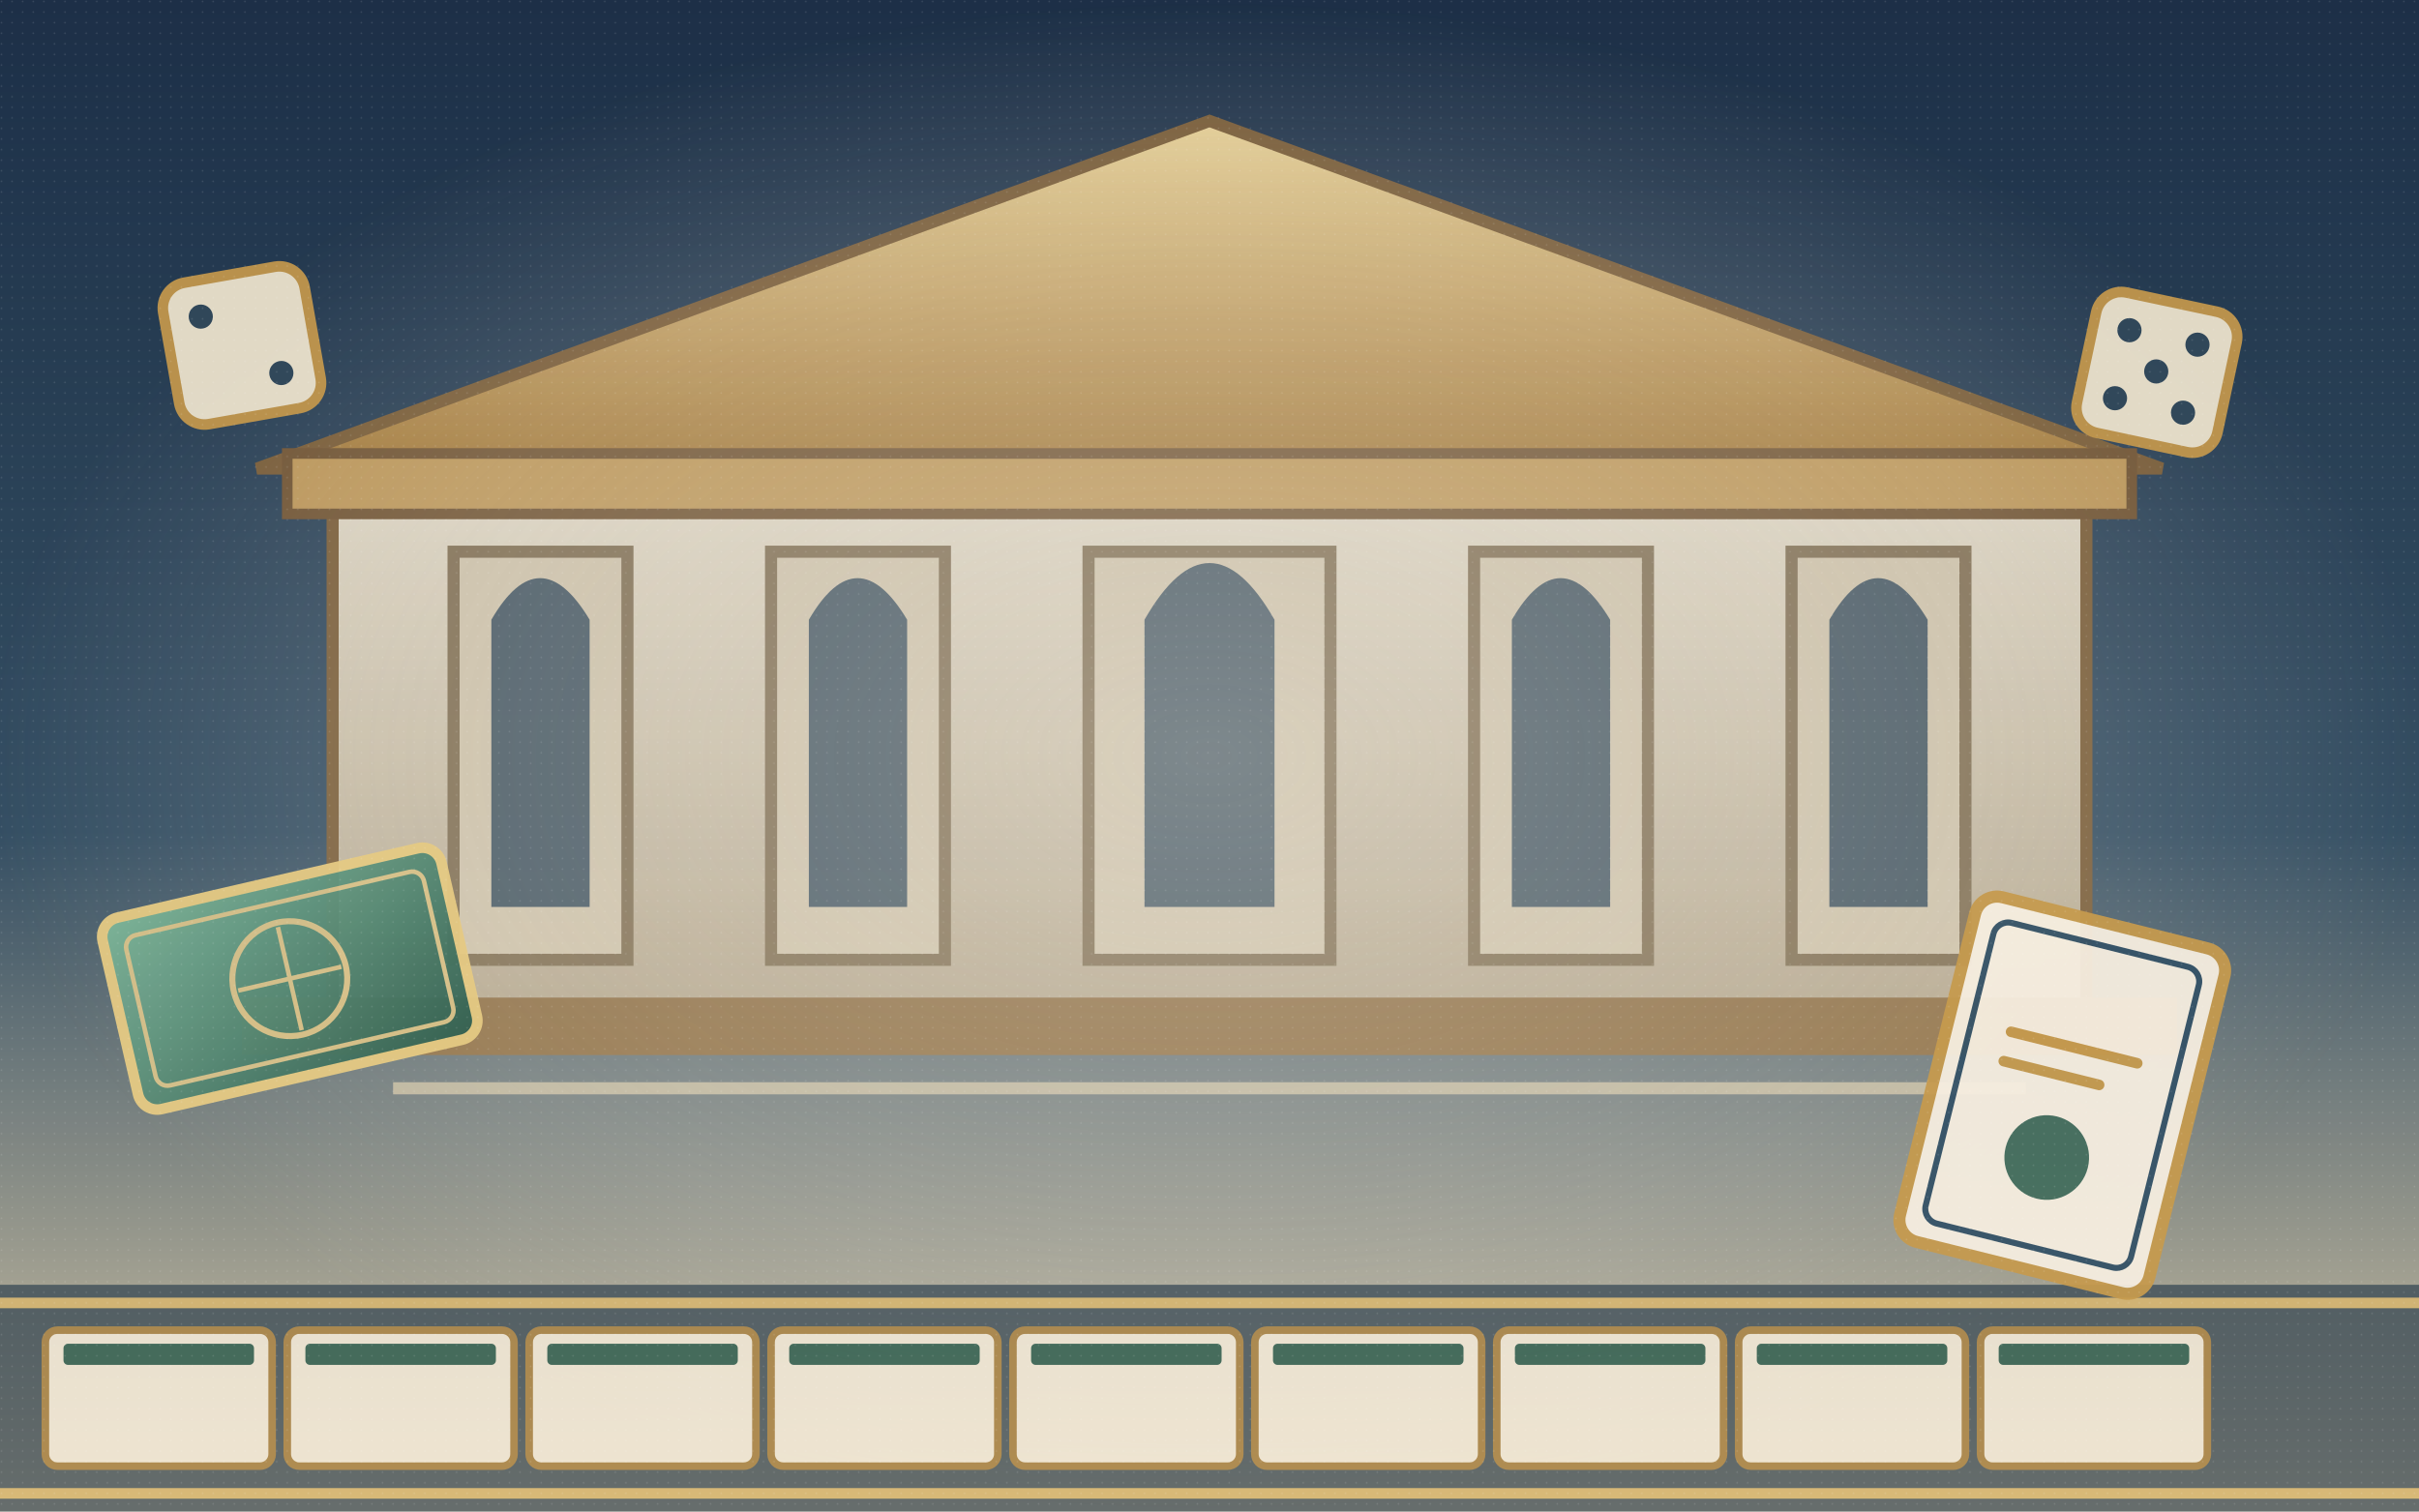
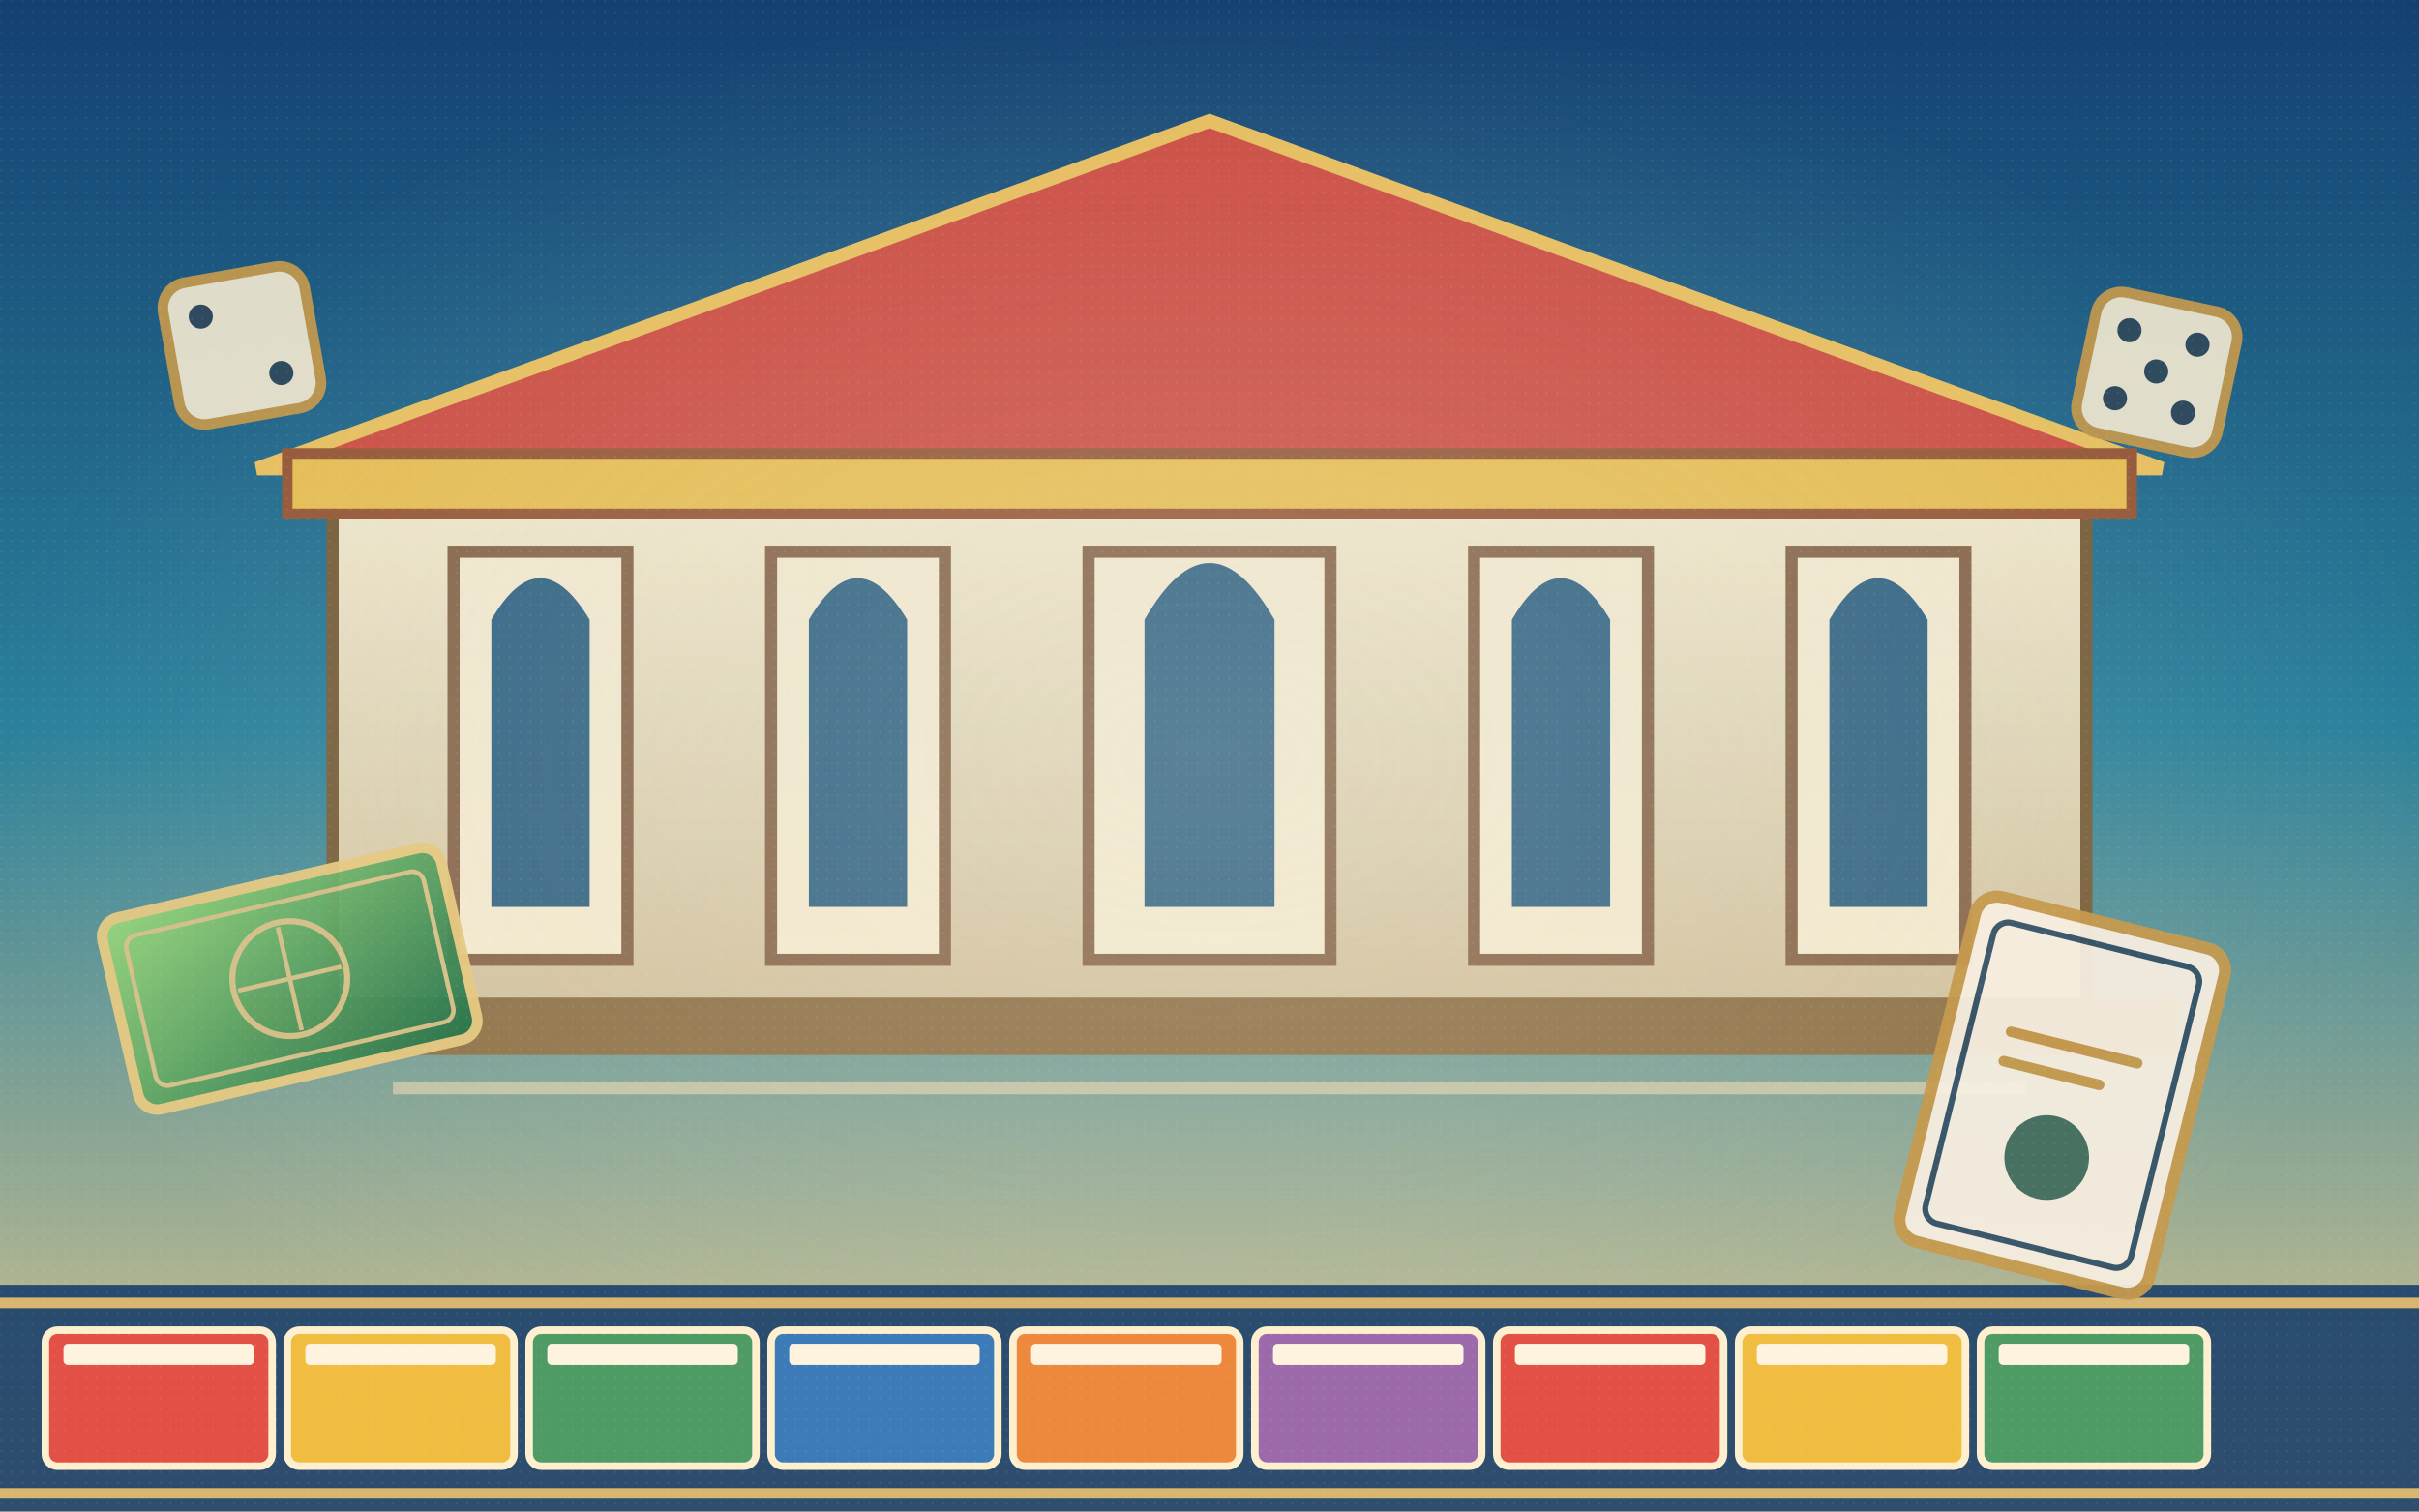
<svg xmlns="http://www.w3.org/2000/svg" width="1600" height="1000" viewBox="0 0 1600 1000">
  <defs>
    <linearGradient id="sky" x2="0" y2="1">
-       <stop stop-color="#182b43" />
-       <stop offset=".55" stop-color="#304b60" />
-       <stop offset="1" stop-color="#d8c8a7" />
+       <stop stop-color="#123f70" />
+       <stop offset=".48" stop-color="#287f9a" />
+       <stop offset="1" stop-color="#e4c98e" />
    </linearGradient>
    <linearGradient id="gold" x2="0" y2="1">
-       <stop stop-color="#f3d99a" />
-       <stop offset="1" stop-color="#a87935" />
+       <stop stop-color="#ffdf72" />
+       <stop offset=".55" stop-color="#f0a52f" />
+       <stop offset="1" stop-color="#bb4a32" />
    </linearGradient>
    <linearGradient id="stone" x2="0" y2="1">
-       <stop stop-color="#e9dfca" />
-       <stop offset="1" stop-color="#b9a98d" />
+       <stop stop-color="#fff1d2" />
+       <stop offset="1" stop-color="#d9c39c" />
    </linearGradient>
    <linearGradient id="note" x2="1" y2="1">
-       <stop stop-color="#7fb69a" />
-       <stop offset="1" stop-color="#315f50" />
+       <stop stop-color="#9ad77e" />
+       <stop offset="1" stop-color="#26734c" />
    </linearGradient>
    <radialGradient id="veil">
-       <stop stop-color="#f7f1e6" stop-opacity=".34" />
-       <stop offset=".7" stop-color="#f7f1e6" stop-opacity=".16" />
-       <stop offset="1" stop-color="#f7f1e6" stop-opacity=".02" />
+       <stop stop-color="#f7f1e6" stop-opacity=".22" />
+       <stop offset=".62" stop-color="#f7f1e6" stop-opacity=".10" />
+       <stop offset="1" stop-color="#f7f1e6" stop-opacity=".01" />
    </radialGradient>
    <pattern id="grain" width="7" height="7" patternUnits="userSpaceOnUse">
      <circle cx="1" cy="1" r=".6" fill="#fff" opacity=".12" />
    </pattern>
  </defs>
  <rect width="1600" height="1000" fill="url(#sky)" />
  <g opacity=".92">
-     <path d="M170 310L800 80l630 230z" fill="url(#gold)" stroke="#7b5a31" stroke-width="8" />
+     <path d="M170 310L800 80l630 230z" fill="#d94b3d" stroke="#f6c65b" stroke-width="9" />
    <path d="M220 315H1380V670H220z" fill="url(#stone)" stroke="#7b5a31" stroke-width="8" />
-     <path d="M190 300H1410V340H190z" fill="#c49a56" stroke="#72512d" stroke-width="7" />
-     <g fill="#d6c8ad" stroke="#806b4c" stroke-width="8">
+     <path d="M190 300H1410V340H190z" fill="#f4c34e" stroke="#9c542e" stroke-width="7" />
+     <g fill="#fff0d1" stroke="#8b6242" stroke-width="8">
      <path d="M300 365h115v270H300z" />
      <path d="M510 365h115v270H510z" />
      <path d="M720 365h160v270H720z" />
      <path d="M975 365h115v270H975z" />
      <path d="M1185 365h115v270h-115z" />
    </g>
-     <g fill="#263e50" opacity=".85">
+     <g fill="#1d527a" opacity=".92">
      <path d="M325 410q32-55 65 0v190h-65z" />
      <path d="M535 410q32-55 65 0v190h-65z" />
      <path d="M757 410q43-75 86 0v190h-86z" />
      <path d="M1000 410q32-55 65 0v190h-65z" />
      <path d="M1210 410q32-55 65 0v190h-65z" />
    </g>
    <path d="M160 660H1440v38H160z" fill="#8f6c3e" />
    <path d="M260 720H1340" stroke="#e6d4af" stroke-width="8" opacity=".7" />
  </g>
  <rect width="1600" height="1000" fill="url(#veil)" />
-   <g transform="translate(0 850)" opacity=".85">
-     <rect x="0" y="0" width="1600" height="150" fill="#1e3547" opacity=".72" />
+   <g transform="translate(0 850)" opacity=".98">
+     <rect x="0" y="0" width="1600" height="150" fill="#163d69" opacity=".9" />
    <path d="M0 12H1600M0 138H1600" stroke="#d8b66e" stroke-width="7" />
-     <g fill="#f3ead8" stroke="#a98243" stroke-width="5">
-       <rect x="30" y="30" width="150" height="90" rx="8" />
-       <rect x="190" y="30" width="150" height="90" rx="8" />
-       <rect x="350" y="30" width="150" height="90" rx="8" />
-       <rect x="510" y="30" width="150" height="90" rx="8" />
-       <rect x="670" y="30" width="150" height="90" rx="8" />
-       <rect x="830" y="30" width="150" height="90" rx="8" />
-       <rect x="990" y="30" width="150" height="90" rx="8" />
-       <rect x="1150" y="30" width="150" height="90" rx="8" />
-       <rect x="1310" y="30" width="150" height="90" rx="8" />
+     <g stroke="#fff1cf" stroke-width="5">
+       <rect x="30" y="30" width="150" height="90" rx="8" fill="#e34e43" />
+       <rect x="190" y="30" width="150" height="90" rx="8" fill="#f2bd3f" />
+       <rect x="350" y="30" width="150" height="90" rx="8" fill="#4b9a65" />
+       <rect x="510" y="30" width="150" height="90" rx="8" fill="#3979b8" />
+       <rect x="670" y="30" width="150" height="90" rx="8" fill="#ef873b" />
+       <rect x="830" y="30" width="150" height="90" rx="8" fill="#9b68aa" />
+       <rect x="990" y="30" width="150" height="90" rx="8" fill="#e34e43" />
+       <rect x="1150" y="30" width="150" height="90" rx="8" fill="#f2bd3f" />
+       <rect x="1310" y="30" width="150" height="90" rx="8" fill="#4b9a65" />
    </g>
-     <g fill="#315f50">
+     <g fill="#fff4df">
      <rect x="42" y="39" width="126" height="14" rx="3" />
      <rect x="202" y="39" width="126" height="14" rx="3" />
      <rect x="362" y="39" width="126" height="14" rx="3" />
      <rect x="522" y="39" width="126" height="14" rx="3" />
      <rect x="682" y="39" width="126" height="14" rx="3" />
      <rect x="842" y="39" width="126" height="14" rx="3" />
      <rect x="1002" y="39" width="126" height="14" rx="3" />
      <rect x="1162" y="39" width="126" height="14" rx="3" />
      <rect x="1322" y="39" width="126" height="14" rx="3" />
    </g>
  </g>
  <g transform="translate(65 610) rotate(-13)" opacity=".95">
    <rect width="230" height="130" rx="13" fill="url(#note)" stroke="#e5ca83" stroke-width="7" />
    <rect x="14" y="14" width="202" height="102" rx="8" fill="none" stroke="#d8c28a" stroke-width="3" />
    <circle cx="115" cy="65" r="38" fill="none" stroke="#d8c28a" stroke-width="4" />
    <path d="M80 65h70M115 30v70" stroke="#d8c28a" stroke-width="3" />
  </g>
  <g transform="translate(1310 590) rotate(14)" opacity=".94">
    <rect width="170" height="235" rx="15" fill="#f6eee0" stroke="#c69a4e" stroke-width="8" />
    <rect x="15" y="15" width="140" height="205" rx="10" fill="none" stroke="#345267" stroke-width="4" />
    <path d="M42 85h86M42 105h65" stroke="#c69a4e" stroke-width="7" stroke-linecap="round" />
    <circle cx="85" cy="160" r="28" fill="#315f50" opacity=".9" />
  </g>
  <g transform="translate(1390 190) rotate(12)" opacity=".9">
    <rect width="95" height="95" rx="17" fill="#f5ead2" stroke="#c99a4b" stroke-width="7" />
    <g fill="#31485a">
      <circle cx="24" cy="24" r="8" />
      <circle cx="70" cy="24" r="8" />
      <circle cx="47" cy="47" r="8" />
      <circle cx="24" cy="70" r="8" />
      <circle cx="70" cy="70" r="8" />
    </g>
  </g>
  <g transform="translate(105 190) rotate(-10)" opacity=".9">
    <rect width="95" height="95" rx="17" fill="#f5ead2" stroke="#c99a4b" stroke-width="7" />
    <g fill="#31485a">
      <circle cx="24" cy="24" r="8" />
      <circle cx="70" cy="70" r="8" />
    </g>
  </g>
  <rect width="1600" height="1000" fill="url(#grain)" />
</svg>
